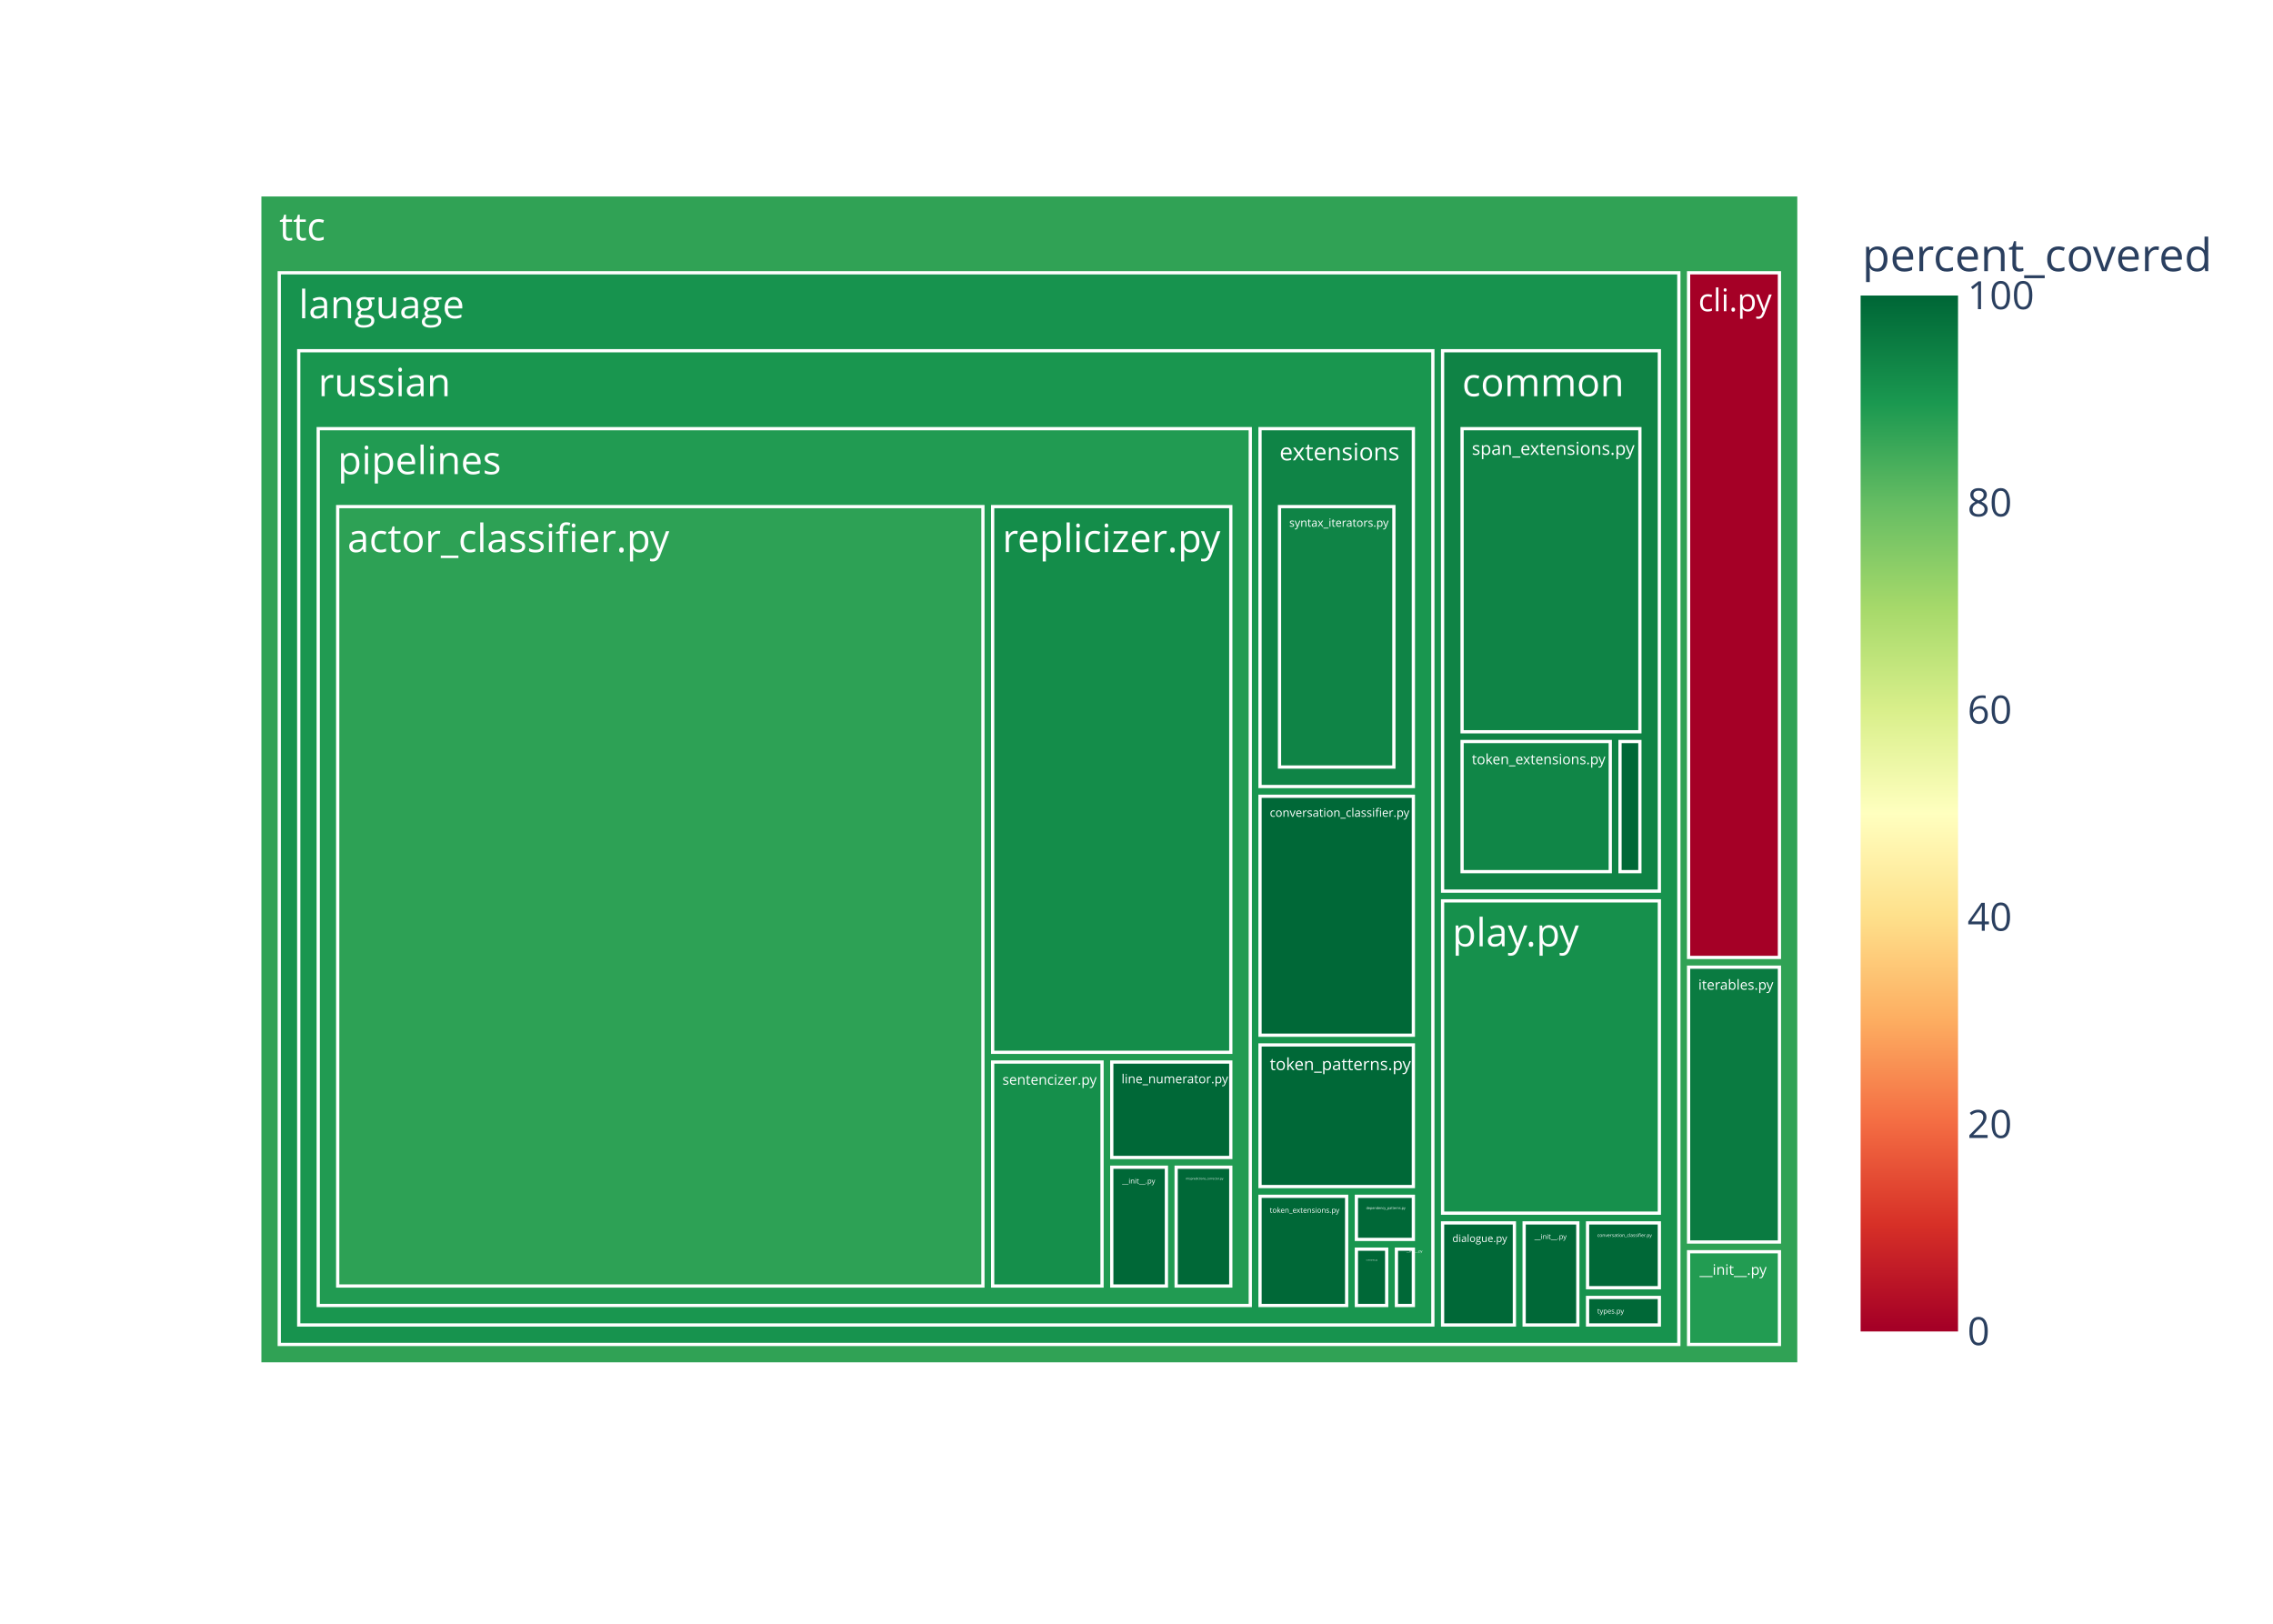
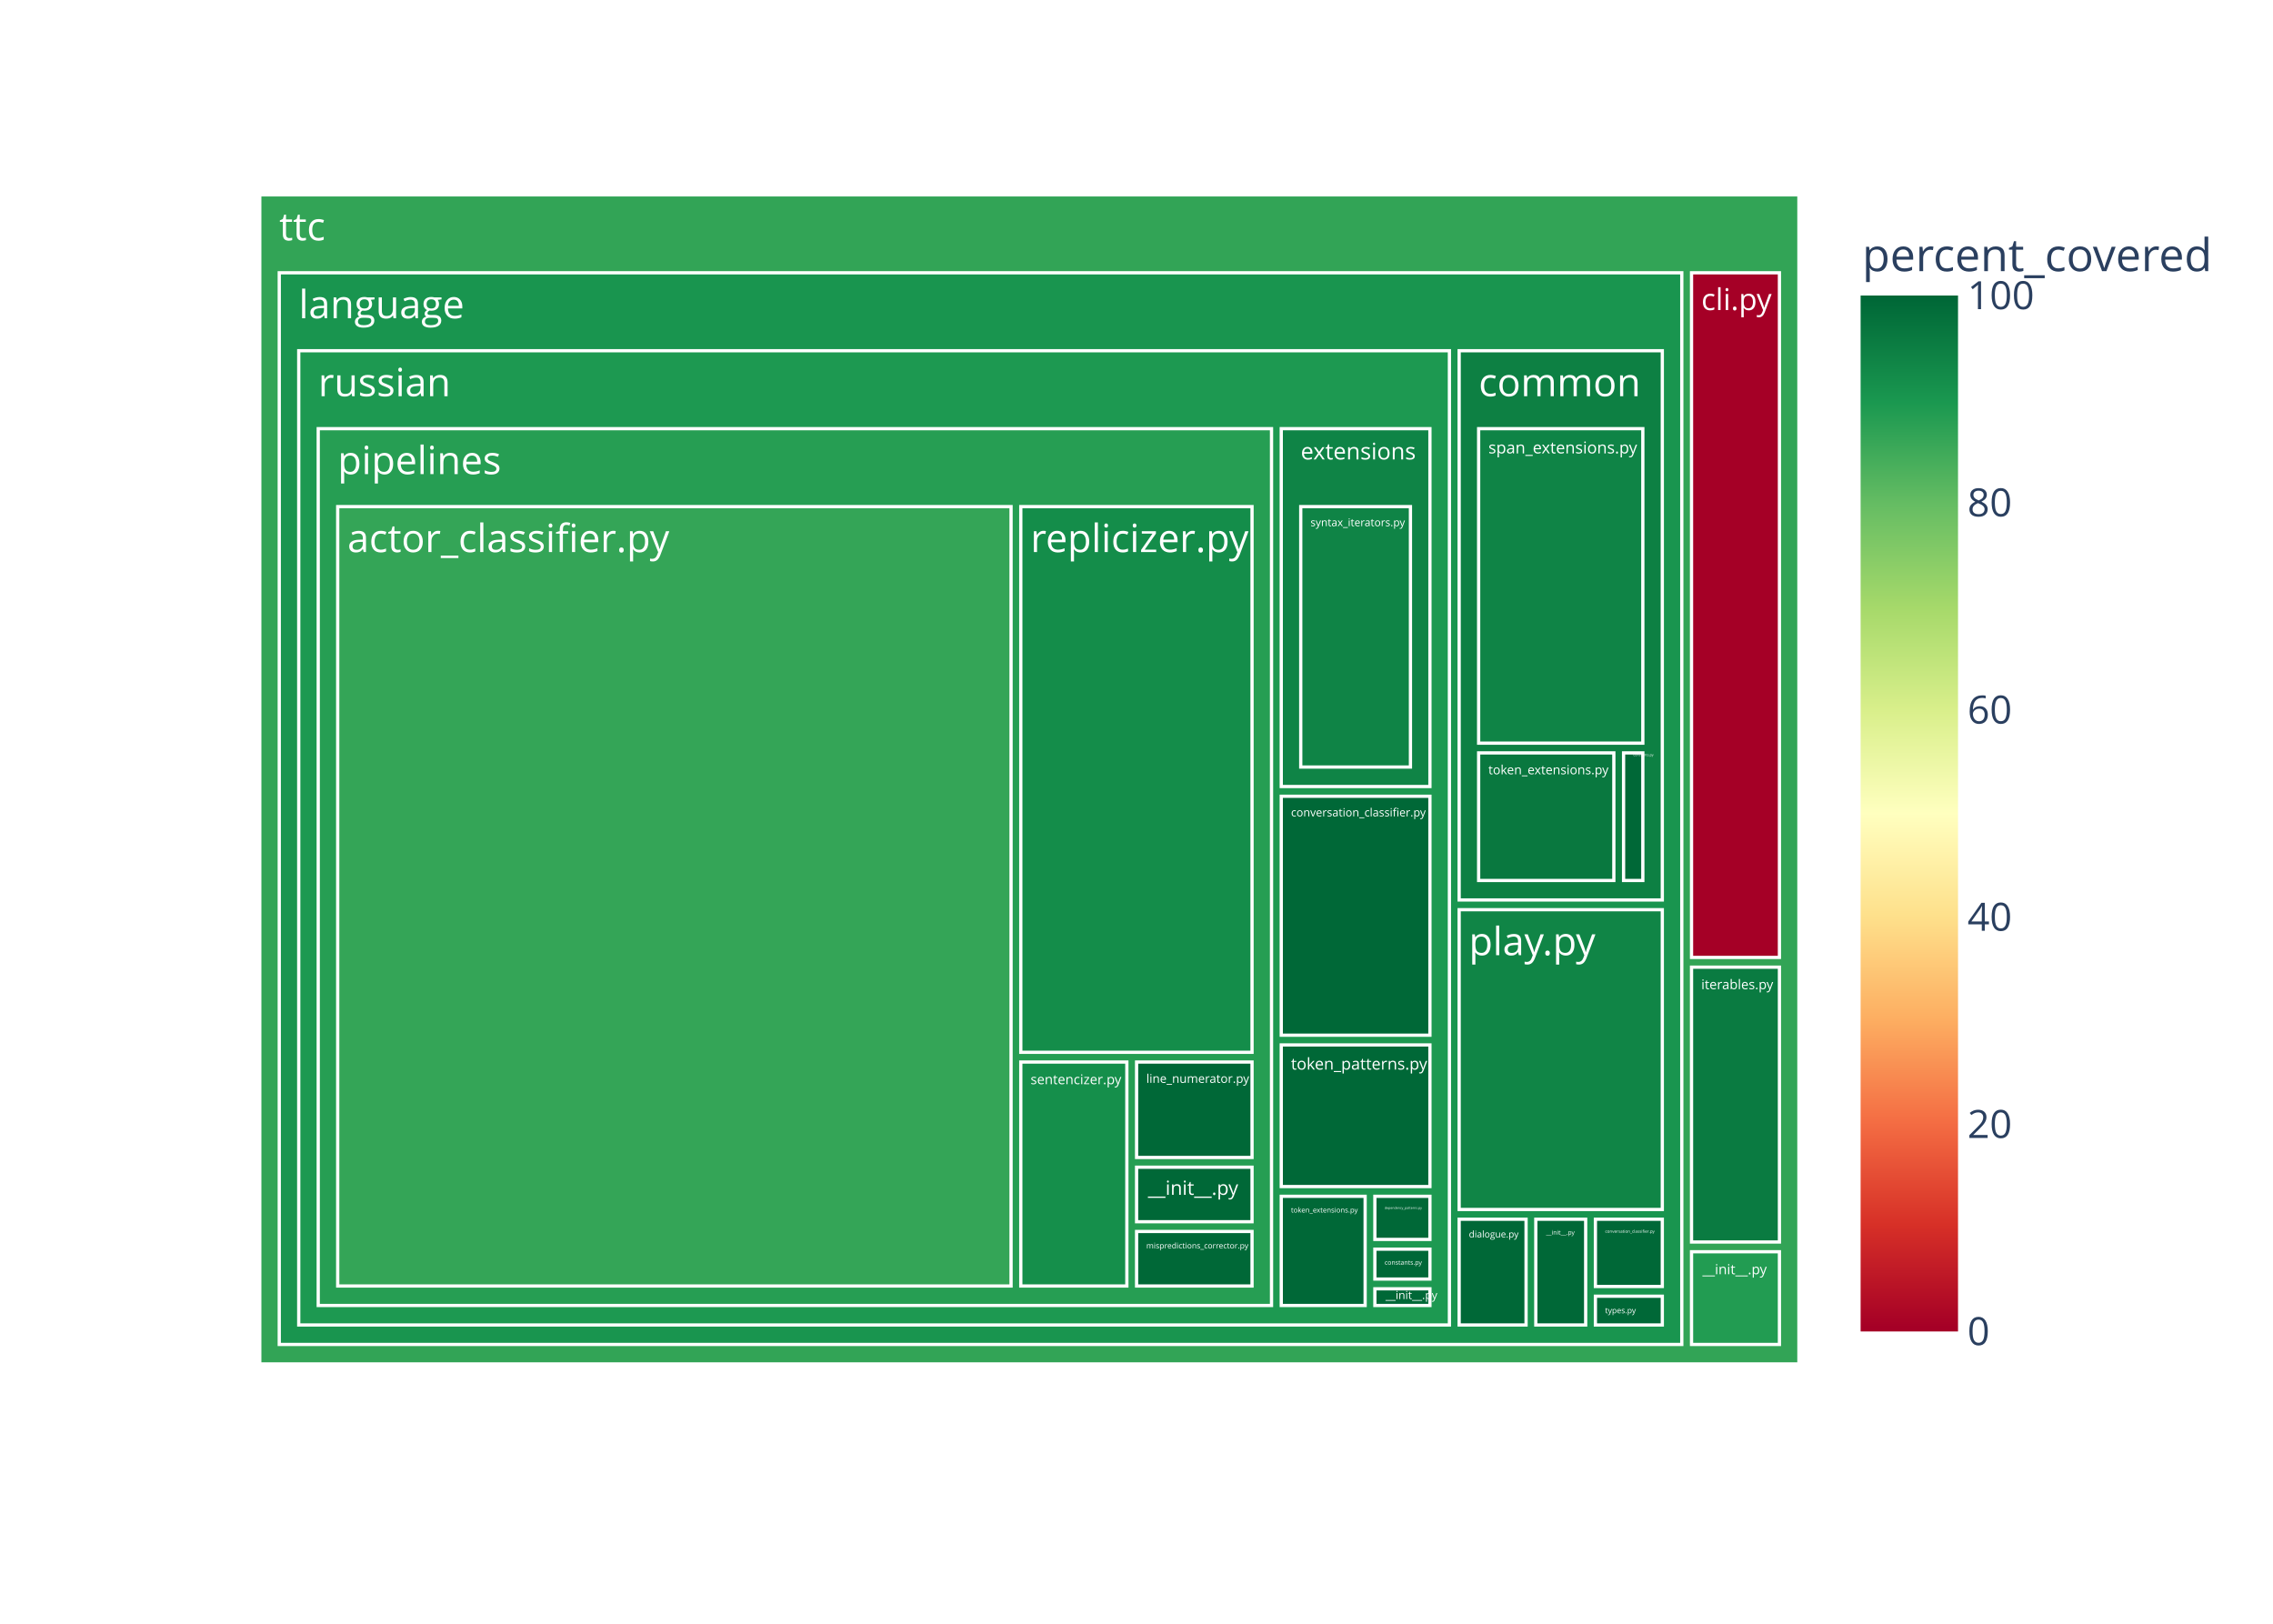
<svg xmlns="http://www.w3.org/2000/svg" class="main-svg" width="700" height="500" style="" viewBox="0 0 700 500">
  <rect x="0" y="0" width="700" height="500" style="fill: rgb(255, 255, 255); fill-opacity: 1;" />
-   <defs id="defs-b53e0e">
+   <defs id="defs-ddfe62">
    <g class="clips" />
    <g class="gradients">
-       <linearGradient x1="0" y1="1" x2="0" y2="0" gradientUnits="objectBoundingBox" id="gb53e0e-cbcoloraxis">
+       <linearGradient x1="0" y1="1" x2="0" y2="0" gradientUnits="objectBoundingBox" id="gddfe62-cbcoloraxis">
        <stop offset="0%" stop-color="rgb(165, 0, 38)" stop-opacity="1" />
        <stop offset="10%" stop-color="rgb(215, 48, 39)" stop-opacity="1" />
        <stop offset="20%" stop-color="rgb(244, 109, 67)" stop-opacity="1" />
        <stop offset="30%" stop-color="rgb(253, 174, 97)" stop-opacity="1" />
        <stop offset="40%" stop-color="rgb(254, 224, 139)" stop-opacity="1" />
        <stop offset="50%" stop-color="rgb(255, 255, 191)" stop-opacity="1" />
        <stop offset="60%" stop-color="rgb(217, 239, 139)" stop-opacity="1" />
        <stop offset="70%" stop-color="rgb(166, 217, 106)" stop-opacity="1" />
        <stop offset="80%" stop-color="rgb(102, 189, 99)" stop-opacity="1" />
        <stop offset="90%" stop-color="rgb(26, 152, 80)" stop-opacity="1" />
        <stop offset="100%" stop-color="rgb(0, 104, 55)" stop-opacity="1" />
      </linearGradient>
    </g>
    <g class="patterns" />
  </defs>
  <g class="bglayer" />
  <g class="layer-below">
    <g class="imagelayer" />
    <g class="shapelayer" />
  </g>
  <g class="cartesianlayer" />
  <g class="polarlayer" />
  <g class="smithlayer" />
  <g class="ternarylayer" />
  <g class="geolayer" />
  <g class="funnelarealayer" />
  <g class="pielayer" />
  <g class="iciclelayer" />
  <g class="treemaplayer">
    <g class="trace treemap" style="opacity: 1;">
      <g class="slice cursor-pointer">
-         <path class="surface" d="M80,60L554,60L554,420L80,420Z" style="pointer-events: none; stroke-width: 1; fill: rgb(48, 162, 85); fill-opacity: 1; stroke: rgb(255, 255, 255); stroke-opacity: 1; opacity: 1;" />
+         <path class="surface" d="M80,60L554,60L554,420L80,420Z" style="pointer-events: none; stroke-width: 1; fill: rgb(50, 164, 86); fill-opacity: 1; stroke: rgb(255, 255, 255); stroke-opacity: 1; opacity: 1;" />
        <g class="slicetext">
          <text data-notex="1" class="slicetext" text-anchor="start" x="0" y="0" style="font-family: 'Open Sans', verdana, arial, sans-serif; font-size: 12px; fill: rgb(255, 255, 255); fill-opacity: 1; white-space: pre;" transform="translate(86,74)">ttc</text>
        </g>
      </g>
      <g class="slice cursor-pointer">
-         <path class="surface" d="M86,84L517.022,84L517.022,414L86,414Z" style="pointer-events: none; stroke-width: 1; fill: rgb(23, 147, 78); fill-opacity: 1; stroke: rgb(255, 255, 255); stroke-opacity: 1; opacity: 1;" />
+         <path class="surface" d="M86,84L517.929,84L517.929,414L86,414Z" style="pointer-events: none; stroke-width: 1; fill: rgb(25, 149, 79); fill-opacity: 1; stroke: rgb(255, 255, 255); stroke-opacity: 1; opacity: 1;" />
        <g class="slicetext">
          <text data-notex="1" class="slicetext" text-anchor="start" x="0" y="0" style="font-family: 'Open Sans', verdana, arial, sans-serif; font-size: 12px; fill: rgb(255, 255, 255); fill-opacity: 1; white-space: pre;" transform="translate(92,98)">language</text>
        </g>
      </g>
      <g class="slice cursor-pointer">
-         <path class="surface" d="M520.022,84L548,84L548,294.821L520.022,294.821Z" style="pointer-events: none; stroke-width: 1; fill: rgb(165, 0, 38); fill-opacity: 1; stroke: rgb(255, 255, 255); stroke-opacity: 1; opacity: 1;" />
-         <g class="slicetext">
-           <text data-notex="1" class="slicetext" text-anchor="start" x="0" y="0" style="font-family: 'Open Sans', verdana, arial, sans-serif; font-size: 12px; fill: rgb(255, 255, 255); fill-opacity: 1; white-space: pre;" transform="translate(523.0217,95.84154)scale(0.8037764)">cli.py</text>
-         </g>
-       </g>
-       <g class="slice cursor-pointer">
-         <path class="surface" d="M520.022,297.821L548,297.821L548,382.453L520.022,382.453Z" style="pointer-events: none; stroke-width: 1; fill: rgb(10, 123, 65); fill-opacity: 1; stroke: rgb(255, 255, 255); stroke-opacity: 1; opacity: 1;" />
-         <g class="slicetext">
-           <text data-notex="1" class="slicetext" text-anchor="start" x="0" y="0" style="font-family: 'Open Sans', verdana, arial, sans-serif; font-size: 12px; fill: rgb(255, 255, 255); fill-opacity: 1; white-space: pre;" transform="translate(523.0217,304.7601)scale(0.3580979)">iterables.py</text>
-         </g>
-       </g>
-       <g class="slice cursor-pointer">
-         <path class="surface" d="M520.022,385.453L548,385.453L548,414L520.022,414Z" style="pointer-events: none; stroke-width: 1; fill: rgb(34, 156, 82); fill-opacity: 1; stroke: rgb(255, 255, 255); stroke-opacity: 1; opacity: 1;" />
-         <g class="slicetext">
-           <text data-notex="1" class="slicetext" text-anchor="start" x="0" y="0" style="font-family: 'Open Sans', verdana, arial, sans-serif; font-size: 12px; fill: rgb(255, 255, 255); fill-opacity: 1; white-space: pre;" transform="translate(523.394,392.547)scale(0.3722172)">__init__.py</text>
-         </g>
-       </g>
-       <g class="slice cursor-pointer">
-         <path class="surface" d="M92,108L441.266,108L441.266,408L92,408Z" style="pointer-events: none; stroke-width: 1; fill: rgb(25, 150, 79); fill-opacity: 1; stroke: rgb(255, 255, 255); stroke-opacity: 1; opacity: 1;" />
+         <path class="surface" d="M520.929,84L548,84L548,294.821L520.929,294.821Z" style="pointer-events: none; stroke-width: 1; fill: rgb(165, 0, 38); fill-opacity: 1; stroke: rgb(255, 255, 255); stroke-opacity: 1; opacity: 1;" />
+         <g class="slicetext">
+           <text data-notex="1" class="slicetext" text-anchor="start" x="0" y="0" style="font-family: 'Open Sans', verdana, arial, sans-serif; font-size: 12px; fill: rgb(255, 255, 255); fill-opacity: 1; white-space: pre;" transform="translate(523.9285,95.47675)scale(0.770614)">cli.py</text>
+         </g>
+       </g>
+       <g class="slice cursor-pointer">
+         <path class="surface" d="M520.929,297.821L548,297.821L548,382.453L520.929,382.453Z" style="pointer-events: none; stroke-width: 1; fill: rgb(10, 123, 65); fill-opacity: 1; stroke: rgb(255, 255, 255); stroke-opacity: 1; opacity: 1;" />
+         <g class="slicetext">
+           <text data-notex="1" class="slicetext" text-anchor="start" x="0" y="0" style="font-family: 'Open Sans', verdana, arial, sans-serif; font-size: 12px; fill: rgb(255, 255, 255); fill-opacity: 1; white-space: pre;" transform="translate(523.9285,304.5976)scale(0.3433235)">iterables.py</text>
+         </g>
+       </g>
+       <g class="slice cursor-pointer">
+         <path class="surface" d="M520.929,385.453L548,385.453L548,414L520.929,414Z" style="pointer-events: none; stroke-width: 1; fill: rgb(34, 156, 82); fill-opacity: 1; stroke: rgb(255, 255, 255); stroke-opacity: 1; opacity: 1;" />
+         <g class="slicetext">
+           <text data-notex="1" class="slicetext" text-anchor="start" x="0" y="0" style="font-family: 'Open Sans', verdana, arial, sans-serif; font-size: 12px; fill: rgb(255, 255, 255); fill-opacity: 1; white-space: pre;" transform="translate(524.2854,392.3781)scale(0.3568602)">__init__.py</text>
+         </g>
+       </g>
+       <g class="slice cursor-pointer">
+         <path class="surface" d="M92,108L446.365,108L446.365,408L92,408Z" style="pointer-events: none; stroke-width: 1; fill: rgb(29, 153, 81); fill-opacity: 1; stroke: rgb(255, 255, 255); stroke-opacity: 1; opacity: 1;" />
        <g class="slicetext">
          <text data-notex="1" class="slicetext" text-anchor="start" x="0" y="0" style="font-family: 'Open Sans', verdana, arial, sans-serif; font-size: 12px; fill: rgb(255, 255, 255); fill-opacity: 1; white-space: pre;" transform="translate(98,122)">russian</text>
        </g>
      </g>
      <g class="slice cursor-pointer">
-         <path class="surface" d="M444.266,108L511.022,108L511.022,274.405L444.266,274.405Z" style="pointer-events: none; stroke-width: 1; fill: rgb(15, 131, 69); fill-opacity: 1; stroke: rgb(255, 255, 255); stroke-opacity: 1; opacity: 1;" />
-         <g class="slicetext">
-           <text data-notex="1" class="slicetext" text-anchor="start" x="0" y="0" style="font-family: 'Open Sans', verdana, arial, sans-serif; font-size: 12px; fill: rgb(255, 255, 255); fill-opacity: 1; white-space: pre;" transform="translate(450.2661,122)">common</text>
-         </g>
-       </g>
-       <g class="slice cursor-pointer">
-         <path class="surface" d="M444.266,277.405L511.022,277.405L511.022,373.568L444.266,373.568Z" style="pointer-events: none; stroke-width: 1; fill: rgb(22, 144, 76); fill-opacity: 1; stroke: rgb(255, 255, 255); stroke-opacity: 1; opacity: 1;" />
-         <g class="slicetext">
-           <text data-notex="1" class="slicetext" text-anchor="start" x="0" y="0" style="font-family: 'Open Sans', verdana, arial, sans-serif; font-size: 12px; fill: rgb(255, 255, 255); fill-opacity: 1; white-space: pre;" transform="translate(447.2661,291.4045)">play.py</text>
-         </g>
-       </g>
-       <g class="slice cursor-pointer">
-         <path class="surface" d="M444.266,376.568L466.378,376.568L466.378,408L444.266,408Z" style="pointer-events: none; stroke-width: 1; fill: rgb(0, 104, 55); fill-opacity: 1; stroke: rgb(255, 255, 255); stroke-opacity: 1; opacity: 1;" />
-         <g class="slicetext">
-           <text data-notex="1" class="slicetext" text-anchor="start" x="0" y="0" style="font-family: 'Open Sans', verdana, arial, sans-serif; font-size: 12px; fill: rgb(255, 255, 255); fill-opacity: 1; white-space: pre;" transform="translate(447.2661,382.4551)scale(0.2624511)">dialogue.py</text>
-         </g>
-       </g>
-       <g class="slice cursor-pointer">
-         <path class="surface" d="M469.378,376.568L485.91,376.568L485.91,408L469.378,408Z" style="pointer-events: none; stroke-width: 1; fill: rgb(0, 104, 55); fill-opacity: 1; stroke: rgb(255, 255, 255); stroke-opacity: 1; opacity: 1;" />
-         <g class="slicetext">
-           <text data-notex="1" class="slicetext" text-anchor="start" x="0" y="0" style="font-family: 'Open Sans', verdana, arial, sans-serif; font-size: 12px; fill: rgb(255, 255, 255); fill-opacity: 1; white-space: pre;" transform="translate(472.5565,381.5301)scale(0.1783597)">__init__.py</text>
-         </g>
-       </g>
-       <g class="slice cursor-pointer">
-         <path class="surface" d="M488.91,376.568L511.022,376.568L511.022,396.523L488.91,396.523Z" style="pointer-events: none; stroke-width: 1; fill: rgb(0, 104, 55); fill-opacity: 1; stroke: rgb(255, 255, 255); stroke-opacity: 1; opacity: 1;" />
-         <g class="slicetext">
-           <text data-notex="1" class="slicetext" text-anchor="start" x="0" y="0" style="font-family: 'Open Sans', verdana, arial, sans-serif; font-size: 12px; fill: rgb(255, 255, 255); fill-opacity: 1; white-space: pre;" transform="translate(491.9097,380.8644)scale(0.1178346)">conversation_classifier.py</text>
-         </g>
-       </g>
-       <g class="slice cursor-pointer">
-         <path class="surface" d="M488.91,399.523L511.022,399.523L511.022,408L488.91,408Z" style="pointer-events: none; stroke-width: 1; fill: rgb(0, 104, 55); fill-opacity: 1; stroke: rgb(255, 255, 255); stroke-opacity: 1; opacity: 1;" />
-         <g class="slicetext">
-           <text data-notex="1" class="slicetext" text-anchor="start" x="0" y="0" style="font-family: 'Open Sans', verdana, arial, sans-serif; font-size: 12px; fill: rgb(255, 255, 255); fill-opacity: 1; white-space: pre;" transform="translate(491.9097,404.4692)scale(0.1769481)">types.py</text>
-         </g>
-       </g>
-       <g class="slice cursor-pointer">
-         <path class="surface" d="M98,132L385.038,132L385.038,402L98,402Z" style="pointer-events: none; stroke-width: 1; fill: rgb(33, 155, 82); fill-opacity: 1; stroke: rgb(255, 255, 255); stroke-opacity: 1; opacity: 1;" />
+         <path class="surface" d="M449.365,108L511.929,108L511.929,277.127L449.365,277.127Z" style="pointer-events: none; stroke-width: 1; fill: rgb(13, 128, 67); fill-opacity: 1; stroke: rgb(255, 255, 255); stroke-opacity: 1; opacity: 1;" />
+         <g class="slicetext">
+           <text data-notex="1" class="slicetext" text-anchor="start" x="0" y="0" style="font-family: 'Open Sans', verdana, arial, sans-serif; font-size: 12px; fill: rgb(255, 255, 255); fill-opacity: 1; white-space: pre;" transform="translate(455.3654,122)">common</text>
+         </g>
+       </g>
+       <g class="slice cursor-pointer">
+         <path class="surface" d="M449.365,280.127L511.929,280.127L511.929,372.437L449.365,372.437Z" style="pointer-events: none; stroke-width: 1; fill: rgb(16, 133, 70); fill-opacity: 1; stroke: rgb(255, 255, 255); stroke-opacity: 1; opacity: 1;" />
+         <g class="slicetext">
+           <text data-notex="1" class="slicetext" text-anchor="start" x="0" y="0" style="font-family: 'Open Sans', verdana, arial, sans-serif; font-size: 12px; fill: rgb(255, 255, 255); fill-opacity: 1; white-space: pre;" transform="translate(452.3654,294.1268)">play.py</text>
+         </g>
+       </g>
+       <g class="slice cursor-pointer">
+         <path class="surface" d="M449.365,375.437L469.968,375.437L469.968,408L449.365,408Z" style="pointer-events: none; stroke-width: 1; fill: rgb(0, 104, 55); fill-opacity: 1; stroke: rgb(255, 255, 255); stroke-opacity: 1; opacity: 1;" />
+         <g class="slicetext">
+           <text data-notex="1" class="slicetext" text-anchor="start" x="0" y="0" style="font-family: 'Open Sans', verdana, arial, sans-serif; font-size: 12px; fill: rgb(255, 255, 255); fill-opacity: 1; white-space: pre;" transform="translate(452.3654,381.0531)scale(0.2378659)">dialogue.py</text>
+         </g>
+       </g>
+       <g class="slice cursor-pointer">
+         <path class="surface" d="M472.968,375.437L488.326,375.437L488.326,408L472.968,408Z" style="pointer-events: none; stroke-width: 1; fill: rgb(0, 104, 55); fill-opacity: 1; stroke: rgb(255, 255, 255); stroke-opacity: 1; opacity: 1;" />
+         <g class="slicetext">
+           <text data-notex="1" class="slicetext" text-anchor="start" x="0" y="0" style="font-family: 'Open Sans', verdana, arial, sans-serif; font-size: 12px; fill: rgb(255, 255, 255); fill-opacity: 1; white-space: pre;" transform="translate(476.1266,380.1799)scale(0.1584789)">__init__.py</text>
+         </g>
+       </g>
+       <g class="slice cursor-pointer">
+         <path class="surface" d="M491.326,375.437L511.929,375.437L511.929,396.146L491.326,396.146Z" style="pointer-events: none; stroke-width: 1; fill: rgb(0, 104, 55); fill-opacity: 1; stroke: rgb(255, 255, 255); stroke-opacity: 1; opacity: 1;" />
+         <g class="slicetext">
+           <text data-notex="1" class="slicetext" text-anchor="start" x="0" y="0" style="font-family: 'Open Sans', verdana, arial, sans-serif; font-size: 12px; fill: rgb(255, 255, 255); fill-opacity: 1; white-space: pre;" transform="translate(494.3258,379.6114)scale(0.1067964)">conversation_classifier.py</text>
+         </g>
+       </g>
+       <g class="slice cursor-pointer">
+         <path class="surface" d="M491.326,399.146L511.929,399.146L511.929,408L491.326,408Z" style="pointer-events: none; stroke-width: 1; fill: rgb(0, 104, 55); fill-opacity: 1; stroke: rgb(255, 255, 255); stroke-opacity: 1; opacity: 1;" />
+         <g class="slicetext">
+           <text data-notex="1" class="slicetext" text-anchor="start" x="0" y="0" style="font-family: 'Open Sans', verdana, arial, sans-serif; font-size: 12px; fill: rgb(255, 255, 255); fill-opacity: 1; white-space: pre;" transform="translate(494.3258,404.3883)scale(0.20389)">types.py</text>
+         </g>
+       </g>
+       <g class="slice cursor-pointer">
+         <path class="surface" d="M98,132L391.58,132L391.58,402L98,402Z" style="pointer-events: none; stroke-width: 1; fill: rgb(38, 158, 83); fill-opacity: 1; stroke: rgb(255, 255, 255); stroke-opacity: 1; opacity: 1;" />
        <g class="slicetext">
          <text data-notex="1" class="slicetext" text-anchor="start" x="0" y="0" style="font-family: 'Open Sans', verdana, arial, sans-serif; font-size: 12px; fill: rgb(255, 255, 255); fill-opacity: 1; white-space: pre;" transform="translate(104,146)">pipelines</text>
        </g>
      </g>
      <g class="slice cursor-pointer">
-         <path class="surface" d="M388.038,132L435.266,132L435.266,242.195L388.038,242.195Z" style="pointer-events: none; stroke-width: 1; fill: rgb(15, 132, 70); fill-opacity: 1; stroke: rgb(255, 255, 255); stroke-opacity: 1; opacity: 1;" />
-         <g class="slicetext">
-           <text data-notex="1" class="slicetext" text-anchor="start" x="0" y="0" style="font-family: 'Open Sans', verdana, arial, sans-serif; font-size: 12px; fill: rgb(255, 255, 255); fill-opacity: 1; white-space: pre;" transform="translate(394.0378,141.754)scale(0.6140008)">extensions</text>
-         </g>
-       </g>
-       <g class="slice cursor-pointer">
-         <path class="surface" d="M388.038,245.195L435.266,245.195L435.266,318.768L388.038,318.768Z" style="pointer-events: none; stroke-width: 1; fill: rgb(0, 104, 55); fill-opacity: 1; stroke: rgb(255, 255, 255); stroke-opacity: 1; opacity: 1;" />
-         <g class="slicetext">
-           <text data-notex="1" class="slicetext" text-anchor="start" x="0" y="0" style="font-family: 'Open Sans', verdana, arial, sans-serif; font-size: 12px; fill: rgb(255, 255, 255); fill-opacity: 1; white-space: pre;" transform="translate(391.0378,251.5119)scale(0.3015211)">conversation_classifier.py</text>
-         </g>
-       </g>
-       <g class="slice cursor-pointer">
-         <path class="surface" d="M388.038,321.768L435.266,321.768L435.266,365.378L388.038,365.378Z" style="pointer-events: none; stroke-width: 1; fill: rgb(0, 104, 55); fill-opacity: 1; stroke: rgb(255, 255, 255); stroke-opacity: 1; opacity: 1;" />
-         <g class="slicetext">
-           <text data-notex="1" class="slicetext" text-anchor="start" x="0" y="0" style="font-family: 'Open Sans', verdana, arial, sans-serif; font-size: 12px; fill: rgb(255, 255, 255); fill-opacity: 1; white-space: pre;" transform="translate(391.0378,329.5218)scale(0.4321341)">token_patterns.py</text>
-         </g>
-       </g>
-       <g class="slice cursor-pointer">
-         <path class="surface" d="M388.038,368.378L414.718,368.378L414.718,402L388.038,402Z" style="pointer-events: none; stroke-width: 1; fill: rgb(0, 104, 55); fill-opacity: 1; stroke: rgb(255, 255, 255); stroke-opacity: 1; opacity: 1;" />
-         <g class="slicetext">
-           <text data-notex="1" class="slicetext" text-anchor="start" x="0" y="0" style="font-family: 'Open Sans', verdana, arial, sans-serif; font-size: 12px; fill: rgb(255, 255, 255); fill-opacity: 1; white-space: pre;" transform="translate(391.0378,373.4573)scale(0.1890235)">token_extensions.py</text>
-         </g>
-       </g>
-       <g class="slice cursor-pointer">
-         <path class="surface" d="M417.718,368.378L435.266,368.378L435.266,381.654L417.718,381.654Z" style="pointer-events: none; stroke-width: 1; fill: rgb(0, 104, 55); fill-opacity: 1; stroke: rgb(255, 255, 255); stroke-opacity: 1; opacity: 1;" />
-         <g class="slicetext">
-           <text data-notex="1" class="slicetext" text-anchor="start" x="0" y="0" style="font-family: 'Open Sans', verdana, arial, sans-serif; font-size: 12px; fill: rgb(255, 255, 255); fill-opacity: 1; white-space: pre;" transform="translate(420.7181,372.3445)scale(0.08785879)">dependency_patterns.py</text>
-         </g>
-       </g>
-       <g class="slice cursor-pointer">
-         <path class="surface" d="M417.718,384.654L427.047,384.654L427.047,402L417.718,402Z" style="pointer-events: none; stroke-width: 1; fill: rgb(0, 104, 55); fill-opacity: 1; stroke: rgb(255, 255, 255); stroke-opacity: 1; opacity: 1;" />
-         <g class="slicetext">
-           <text data-notex="1" class="slicetext" text-anchor="start" x="0" y="0" style="font-family: 'Open Sans', verdana, arial, sans-serif; font-size: 12px; fill: rgb(255, 255, 255); fill-opacity: 1; white-space: pre;" transform="translate(420.7181,388.1979)scale(0.04940651)">constants.py</text>
-         </g>
-       </g>
-       <g class="slice cursor-pointer">
-         <path class="surface" d="M430.047,384.654L435.266,384.654L435.266,402L430.047,402Z" style="pointer-events: none; stroke-width: 1; fill: rgb(0, 104, 55); fill-opacity: 1; stroke: rgb(255, 255, 255); stroke-opacity: 1; opacity: 1;" />
-         <g class="slicetext">
-           <text data-notex="1" class="slicetext" text-anchor="start" x="0" y="0" style="font-family: 'Open Sans', verdana, arial, sans-serif; font-size: 12px; fill: rgb(255, 255, 255); fill-opacity: 1; white-space: pre;" transform="translate(433.1353,385.6268)scale(0.08839038)">__init__.py</text>
-         </g>
-       </g>
-       <g class="slice cursor-pointer">
-         <path class="surface" d="M450.266,132L505.022,132L505.022,225.336L450.266,225.336Z" style="pointer-events: none; stroke-width: 1; fill: rgb(15, 132, 70); fill-opacity: 1; stroke: rgb(255, 255, 255); stroke-opacity: 1; opacity: 1;" />
-         <g class="slicetext">
-           <text data-notex="1" class="slicetext" text-anchor="start" x="0" y="0" style="font-family: 'Open Sans', verdana, arial, sans-serif; font-size: 12px; fill: rgb(255, 255, 255); fill-opacity: 1; white-space: pre;" transform="translate(453.2661,140.0558)scale(0.4596203)">span_extensions.py</text>
-         </g>
-       </g>
-       <g class="slice cursor-pointer">
-         <path class="surface" d="M450.266,228.336L495.902,228.336L495.902,268.405L450.266,268.405Z" style="pointer-events: none; stroke-width: 1; fill: rgb(16, 134, 71); fill-opacity: 1; stroke: rgb(255, 255, 255); stroke-opacity: 1; opacity: 1;" />
-         <g class="slicetext">
-           <text data-notex="1" class="slicetext" text-anchor="start" x="0" y="0" style="font-family: 'Open Sans', verdana, arial, sans-serif; font-size: 12px; fill: rgb(255, 255, 255); fill-opacity: 1; white-space: pre;" transform="translate(453.2661,235.3216)scale(0.3622859)">token_extensions.py</text>
-         </g>
-       </g>
-       <g class="slice cursor-pointer">
-         <path class="surface" d="M498.902,228.336L505.022,228.336L505.022,268.405L498.902,268.405Z" style="pointer-events: none; stroke-width: 1; fill: rgb(0, 104, 55); fill-opacity: 1; stroke: rgb(255, 255, 255); stroke-opacity: 1; opacity: 1;" />
-         <g class="slicetext">
-           <text data-notex="1" class="slicetext" text-anchor="start" x="0" y="0" style="font-family: 'Open Sans', verdana, arial, sans-serif; font-size: 12px; fill: rgb(255, 255, 255); fill-opacity: 1; white-space: pre;" transform="translate(501.9024,231.356)scale(0.001770904)">constants.py</text>
-         </g>
-       </g>
-       <g class="slice cursor-pointer">
-         <path class="surface" d="M104,156L302.702,156L302.702,396L104,396Z" style="pointer-events: none; stroke-width: 1; fill: rgb(45, 161, 85); fill-opacity: 1; stroke: rgb(255, 255, 255); stroke-opacity: 1; opacity: 1;" />
+         <path class="surface" d="M394.58,132L440.365,132L440.365,242.195L394.58,242.195Z" style="pointer-events: none; stroke-width: 1; fill: rgb(15, 132, 70); fill-opacity: 1; stroke: rgb(255, 255, 255); stroke-opacity: 1; opacity: 1;" />
+         <g class="slicetext">
+           <text data-notex="1" class="slicetext" text-anchor="start" x="0" y="0" style="font-family: 'Open Sans', verdana, arial, sans-serif; font-size: 12px; fill: rgb(255, 255, 255); fill-opacity: 1; white-space: pre;" transform="translate(400.5799,141.4774)scale(0.5888534)">extensions</text>
+         </g>
+       </g>
+       <g class="slice cursor-pointer">
+         <path class="surface" d="M394.58,245.195L440.365,245.195L440.365,318.768L394.58,318.768Z" style="pointer-events: none; stroke-width: 1; fill: rgb(0, 104, 55); fill-opacity: 1; stroke: rgb(255, 255, 255); stroke-opacity: 1; opacity: 1;" />
+         <g class="slicetext">
+           <text data-notex="1" class="slicetext" text-anchor="start" x="0" y="0" style="font-family: 'Open Sans', verdana, arial, sans-serif; font-size: 12px; fill: rgb(255, 255, 255); fill-opacity: 1; white-space: pre;" transform="translate(397.5799,251.3958)scale(0.290969)">conversation_classifier.py</text>
+         </g>
+       </g>
+       <g class="slice cursor-pointer">
+         <path class="surface" d="M394.58,321.768L440.365,321.768L440.365,365.378L394.58,365.378Z" style="pointer-events: none; stroke-width: 1; fill: rgb(0, 104, 55); fill-opacity: 1; stroke: rgb(255, 255, 255); stroke-opacity: 1; opacity: 1;" />
+         <g class="slicetext">
+           <text data-notex="1" class="slicetext" text-anchor="start" x="0" y="0" style="font-family: 'Open Sans', verdana, arial, sans-serif; font-size: 12px; fill: rgb(255, 255, 255); fill-opacity: 1; white-space: pre;" transform="translate(397.5799,329.3554)scale(0.4170111)">token_patterns.py</text>
+         </g>
+       </g>
+       <g class="slice cursor-pointer">
+         <path class="surface" d="M394.58,368.378L420.408,368.378L420.408,402L394.58,402Z" style="pointer-events: none; stroke-width: 1; fill: rgb(0, 104, 55); fill-opacity: 1; stroke: rgb(255, 255, 255); stroke-opacity: 1; opacity: 1;" />
+         <g class="slicetext">
+           <text data-notex="1" class="slicetext" text-anchor="start" x="0" y="0" style="font-family: 'Open Sans', verdana, arial, sans-serif; font-size: 12px; fill: rgb(255, 255, 255); fill-opacity: 1; white-space: pre;" transform="translate(397.5799,373.3716)scale(0.1812307)">token_extensions.py</text>
+         </g>
+       </g>
+       <g class="slice cursor-pointer">
+         <path class="surface" d="M423.408,368.378L440.365,368.378L440.365,381.654L423.408,381.654Z" style="pointer-events: none; stroke-width: 1; fill: rgb(0, 104, 55); fill-opacity: 1; stroke: rgb(255, 255, 255); stroke-opacity: 1; opacity: 1;" />
+         <g class="slicetext">
+           <text data-notex="1" class="slicetext" text-anchor="start" x="0" y="0" style="font-family: 'Open Sans', verdana, arial, sans-serif; font-size: 12px; fill: rgb(255, 255, 255); fill-opacity: 1; white-space: pre;" transform="translate(426.4077,372.2951)scale(0.08336805)">dependency_patterns.py</text>
+         </g>
+       </g>
+       <g class="slice cursor-pointer">
+         <path class="surface" d="M423.408,384.654L440.365,384.654L440.365,393.862L423.408,393.862Z" style="pointer-events: none; stroke-width: 1; fill: rgb(0, 104, 55); fill-opacity: 1; stroke: rgb(255, 255, 255); stroke-opacity: 1; opacity: 1;" />
+         <g class="slicetext">
+           <text data-notex="1" class="slicetext" text-anchor="start" x="0" y="0" style="font-family: 'Open Sans', verdana, arial, sans-serif; font-size: 12px; fill: rgb(255, 255, 255); fill-opacity: 1; white-space: pre;" transform="translate(426.4077,389.4435)scale(0.1626373)">constants.py</text>
+         </g>
+       </g>
+       <g class="slice cursor-pointer">
+         <path class="surface" d="M423.408,396.862L440.365,396.862L440.365,402L423.408,402Z" style="pointer-events: none; stroke-width: 1; fill: rgb(0, 104, 55); fill-opacity: 1; stroke: rgb(255, 255, 255); stroke-opacity: 1; opacity: 1;" />
+         <g class="slicetext">
+           <text data-notex="1" class="slicetext" text-anchor="start" x="0" y="0" style="font-family: 'Open Sans', verdana, arial, sans-serif; font-size: 12px; fill: rgb(255, 255, 255); fill-opacity: 1; white-space: pre;" transform="translate(426.6949,400.0209)scale(0.2871903)">__init__.py</text>
+         </g>
+       </g>
+       <g class="slice cursor-pointer">
+         <path class="surface" d="M455.365,132L505.929,132L505.929,228.841L455.365,228.841Z" style="pointer-events: none; stroke-width: 1; fill: rgb(15, 132, 70); fill-opacity: 1; stroke: rgb(255, 255, 255); stroke-opacity: 1; opacity: 1;" />
+         <g class="slicetext">
+           <text data-notex="1" class="slicetext" text-anchor="start" x="0" y="0" style="font-family: 'Open Sans', verdana, arial, sans-serif; font-size: 12px; fill: rgb(255, 255, 255); fill-opacity: 1; white-space: pre;" transform="translate(458.3654,139.6211)scale(0.4200975)">span_extensions.py</text>
+         </g>
+       </g>
+       <g class="slice cursor-pointer">
+         <path class="surface" d="M455.365,231.841L497.001,231.841L497.001,271.127L455.365,271.127Z" style="pointer-events: none; stroke-width: 1; fill: rgb(9, 120, 63); fill-opacity: 1; stroke: rgb(255, 255, 255); stroke-opacity: 1; opacity: 1;" />
+         <g class="slicetext">
+           <text data-notex="1" class="slicetext" text-anchor="start" x="0" y="0" style="font-family: 'Open Sans', verdana, arial, sans-serif; font-size: 12px; fill: rgb(255, 255, 255); fill-opacity: 1; white-space: pre;" transform="translate(458.3654,238.424)scale(0.3257215)">token_extensions.py</text>
+         </g>
+       </g>
+       <g class="slice cursor-pointer">
+         <path class="surface" d="M500.001,231.841L505.929,231.841L505.929,271.127L500.001,271.127Z" style="pointer-events: none; stroke-width: 1; fill: rgb(0, 104, 55); fill-opacity: 1; stroke: rgb(255, 255, 255); stroke-opacity: 1; opacity: 1;" />
+         <g class="slicetext">
+           <text data-notex="1" class="slicetext" text-anchor="start" x="0" y="0" style="font-family: 'Open Sans', verdana, arial, sans-serif; font-size: 12px; fill: rgb(255, 255, 255); fill-opacity: 1; white-space: pre;" transform="translate(503.0013,232.8088)scale(0.08797317)">constants.py</text>
+         </g>
+       </g>
+       <g class="slice cursor-pointer">
+         <path class="surface" d="M104,156L311.366,156L311.366,396L104,396Z" style="pointer-events: none; stroke-width: 1; fill: rgb(52, 165, 87); fill-opacity: 1; stroke: rgb(255, 255, 255); stroke-opacity: 1; opacity: 1;" />
        <g class="slicetext">
          <text data-notex="1" class="slicetext" text-anchor="start" x="0" y="0" style="font-family: 'Open Sans', verdana, arial, sans-serif; font-size: 12px; fill: rgb(255, 255, 255); fill-opacity: 1; white-space: pre;" transform="translate(107,170)">actor_classifier.py</text>
        </g>
      </g>
      <g class="slice cursor-pointer">
-         <path class="surface" d="M305.702,156L379.038,156L379.038,324.035L305.702,324.035Z" style="pointer-events: none; stroke-width: 1; fill: rgb(20, 141, 74); fill-opacity: 1; stroke: rgb(255, 255, 255); stroke-opacity: 1; opacity: 1;" />
-         <g class="slicetext">
-           <text data-notex="1" class="slicetext" text-anchor="start" x="0" y="0" style="font-family: 'Open Sans', verdana, arial, sans-serif; font-size: 12px; fill: rgb(255, 255, 255); fill-opacity: 1; white-space: pre;" transform="translate(308.7022,170)">replicizer.py</text>
-         </g>
-       </g>
-       <g class="slice cursor-pointer">
-         <path class="surface" d="M305.702,327.035L339.383,327.035L339.383,396L305.702,396Z" style="pointer-events: none; stroke-width: 1; fill: rgb(21, 143, 75); fill-opacity: 1; stroke: rgb(255, 255, 255); stroke-opacity: 1; opacity: 1;" />
-         <g class="slicetext">
-           <text data-notex="1" class="slicetext" text-anchor="start" x="0" y="0" style="font-family: 'Open Sans', verdana, arial, sans-serif; font-size: 12px; fill: rgb(255, 255, 255); fill-opacity: 1; white-space: pre;" transform="translate(308.7022,334.0035)scale(0.3608081)">sentencizer.py</text>
-         </g>
-       </g>
-       <g class="slice cursor-pointer">
-         <path class="surface" d="M342.383,327.035L379.038,327.035L379.038,356.419L342.383,356.419Z" style="pointer-events: none; stroke-width: 1; fill: rgb(0, 104, 55); fill-opacity: 1; stroke: rgb(255, 255, 255); stroke-opacity: 1; opacity: 1;" />
-         <g class="slicetext">
-           <text data-notex="1" class="slicetext" text-anchor="start" x="0" y="0" style="font-family: 'Open Sans', verdana, arial, sans-serif; font-size: 12px; fill: rgb(255, 255, 255); fill-opacity: 1; white-space: pre;" transform="translate(345.3829,333.5696)scale(0.3213614)">line_numerator.py</text>
-         </g>
-       </g>
-       <g class="slice cursor-pointer">
-         <path class="surface" d="M342.383,359.419L359.21,359.419L359.21,396L342.383,396Z" style="pointer-events: none; stroke-width: 1; fill: rgb(0, 104, 55); fill-opacity: 1; stroke: rgb(255, 255, 255); stroke-opacity: 1; opacity: 1;" />
-         <g class="slicetext">
-           <text data-notex="1" class="slicetext" text-anchor="start" x="0" y="0" style="font-family: 'Open Sans', verdana, arial, sans-serif; font-size: 12px; fill: rgb(255, 255, 255); fill-opacity: 1; white-space: pre;" transform="translate(345.5663,364.4361)scale(0.1833701)">__init__.py</text>
-         </g>
-       </g>
-       <g class="slice cursor-pointer">
-         <path class="surface" d="M362.21,359.419L379.038,359.419L379.038,396L362.21,396Z" style="pointer-events: none; stroke-width: 1; fill: rgb(0, 104, 55); fill-opacity: 1; stroke: rgb(255, 255, 255); stroke-opacity: 1; opacity: 1;" />
-         <g class="slicetext">
-           <text data-notex="1" class="slicetext" text-anchor="start" x="0" y="0" style="font-family: 'Open Sans', verdana, arial, sans-serif; font-size: 12px; fill: rgb(255, 255, 255); fill-opacity: 1; white-space: pre;" transform="translate(365.2104,363.2345)scale(0.07412876)">mispredictions_corrector.py</text>
-         </g>
-       </g>
-       <g class="slice cursor-pointer">
-         <path class="surface" d="M394.038,156L429.266,156L429.266,236.195L394.038,236.195Z" style="pointer-events: none; stroke-width: 1; fill: rgb(15, 132, 70); fill-opacity: 1; stroke: rgb(255, 255, 255); stroke-opacity: 1; opacity: 1;" />
-         <g class="slicetext">
-           <text data-notex="1" class="slicetext" text-anchor="start" x="0" y="0" style="font-family: 'Open Sans', verdana, arial, sans-serif; font-size: 12px; fill: rgb(255, 255, 255); fill-opacity: 1; white-space: pre;" transform="translate(397.0378,162.1922)scale(0.2901972)">syntax_iterators.py</text>
+         <path class="surface" d="M314.366,156L385.58,156L385.58,324.035L314.366,324.035Z" style="pointer-events: none; stroke-width: 1; fill: rgb(20, 141, 74); fill-opacity: 1; stroke: rgb(255, 255, 255); stroke-opacity: 1; opacity: 1;" />
+         <g class="slicetext">
+           <text data-notex="1" class="slicetext" text-anchor="start" x="0" y="0" style="font-family: 'Open Sans', verdana, arial, sans-serif; font-size: 12px; fill: rgb(255, 255, 255); fill-opacity: 1; white-space: pre;" transform="translate(317.3665,170)">replicizer.py</text>
+         </g>
+       </g>
+       <g class="slice cursor-pointer">
+         <path class="surface" d="M314.366,327.035L347.027,327.035L347.027,396L314.366,396Z" style="pointer-events: none; stroke-width: 1; fill: rgb(21, 143, 75); fill-opacity: 1; stroke: rgb(255, 255, 255); stroke-opacity: 1; opacity: 1;" />
+         <g class="slicetext">
+           <text data-notex="1" class="slicetext" text-anchor="start" x="0" y="0" style="font-family: 'Open Sans', verdana, arial, sans-serif; font-size: 12px; fill: rgb(255, 255, 255); fill-opacity: 1; white-space: pre;" transform="translate(317.3665,333.8573)scale(0.347516)">sentencizer.py</text>
+         </g>
+       </g>
+       <g class="slice cursor-pointer">
+         <path class="surface" d="M350.027,327.035L385.58,327.035L385.58,356.419L350.027,356.419Z" style="pointer-events: none; stroke-width: 1; fill: rgb(0, 104, 55); fill-opacity: 1; stroke: rgb(255, 255, 255); stroke-opacity: 1; opacity: 1;" />
+         <g class="slicetext">
+           <text data-notex="1" class="slicetext" text-anchor="start" x="0" y="0" style="font-family: 'Open Sans', verdana, arial, sans-serif; font-size: 12px; fill: rgb(255, 255, 255); fill-opacity: 1; white-space: pre;" transform="translate(353.0275,333.4425)scale(0.3098043)">line_numerator.py</text>
+         </g>
+       </g>
+       <g class="slice cursor-pointer">
+         <path class="surface" d="M350.027,359.419L385.58,359.419L385.58,376.21L350.027,376.21Z" style="pointer-events: none; stroke-width: 1; fill: rgb(0, 104, 55); fill-opacity: 1; stroke: rgb(255, 255, 255); stroke-opacity: 1; opacity: 1;" />
+         <g class="slicetext">
+           <text data-notex="1" class="slicetext" text-anchor="start" x="0" y="0" style="font-family: 'Open Sans', verdana, arial, sans-serif; font-size: 12px; fill: rgb(255, 255, 255); fill-opacity: 1; white-space: pre;" transform="translate(353.528,367.9244)scale(0.5004909)">__init__.py</text>
+         </g>
+       </g>
+       <g class="slice cursor-pointer">
+         <path class="surface" d="M350.027,379.21L385.58,379.21L385.58,396L350.027,396Z" style="pointer-events: none; stroke-width: 1; fill: rgb(0, 104, 55); fill-opacity: 1; stroke: rgb(255, 255, 255); stroke-opacity: 1; opacity: 1;" />
+         <g class="slicetext">
+           <text data-notex="1" class="slicetext" text-anchor="start" x="0" y="0" style="font-family: 'Open Sans', verdana, arial, sans-serif; font-size: 12px; fill: rgb(255, 255, 255); fill-opacity: 1; white-space: pre;" transform="translate(353.0275,384.4351)scale(0.2023272)">mispredictions_corrector.py</text>
+         </g>
+       </g>
+       <g class="slice cursor-pointer">
+         <path class="surface" d="M400.58,156L434.365,156L434.365,236.195L400.58,236.195Z" style="pointer-events: none; stroke-width: 1; fill: rgb(15, 132, 70); fill-opacity: 1; stroke: rgb(255, 255, 255); stroke-opacity: 1; opacity: 1;" />
+         <g class="slicetext">
+           <text data-notex="1" class="slicetext" text-anchor="start" x="0" y="0" style="font-family: 'Open Sans', verdana, arial, sans-serif; font-size: 12px; fill: rgb(255, 255, 255); fill-opacity: 1; white-space: pre;" transform="translate(403.5799,162.0346)scale(0.2758718)">syntax_iterators.py</text>
        </g>
      </g>
    </g>
  </g>
  <g class="sunburstlayer" />
  <g class="glimages" />
-   <defs id="topdefs-b53e0e">
+   <defs id="topdefs-ddfe62">
    <g class="clips" />
  </defs>
  <g class="layer-above">
    <g class="imagelayer" />
    <g class="shapelayer" />
  </g>
  <g class="infolayer">
    <g class="cbcoloraxis colorbar" transform="translate(80,60)">
      <rect class="cbbg" x="483" y="0" width="124.777" height="360" style="fill: rgb(0, 0, 0); fill-opacity: 0; stroke: rgb(68, 68, 68); stroke-opacity: 1; stroke-width: 0;" />
      <g class="cbfills" transform="translate(0,31)">
-         <rect class="cbfill gradient_filled" style="fill: url('#gb53e0e-cbcoloraxis');" x="493" y="0" width="30" height="319" />
+         <rect class="cbfill gradient_filled" style="fill: url('#gddfe62-cbcoloraxis');" x="493" y="0" width="30" height="319" />
      </g>
      <g class="cblines" transform="translate(0,31)" />
      <g class="cbaxis crisp" transform="translate(0,-60)">
        <g class="ycbcoloraxistick">
          <text text-anchor="start" x="525.9" y="4.2" transform="translate(0,410)" style="font-family: 'Open Sans', verdana, arial, sans-serif; font-size: 12px; fill: rgb(42, 63, 95); fill-opacity: 1; white-space: pre;">0</text>
        </g>
        <g class="ycbcoloraxistick">
          <text text-anchor="start" x="525.9" y="4.2" style="font-family: 'Open Sans', verdana, arial, sans-serif; font-size: 12px; fill: rgb(42, 63, 95); fill-opacity: 1; white-space: pre;" transform="translate(0,346.2)">20</text>
        </g>
        <g class="ycbcoloraxistick">
          <text text-anchor="start" x="525.9" y="4.2" style="font-family: 'Open Sans', verdana, arial, sans-serif; font-size: 12px; fill: rgb(42, 63, 95); fill-opacity: 1; white-space: pre;" transform="translate(0,282.4)">40</text>
        </g>
        <g class="ycbcoloraxistick">
          <text text-anchor="start" x="525.9" y="4.2" style="font-family: 'Open Sans', verdana, arial, sans-serif; font-size: 12px; fill: rgb(42, 63, 95); fill-opacity: 1; white-space: pre;" transform="translate(0,218.6)">60</text>
        </g>
        <g class="ycbcoloraxistick">
          <text text-anchor="start" x="525.9" y="4.2" style="font-family: 'Open Sans', verdana, arial, sans-serif; font-size: 12px; fill: rgb(42, 63, 95); fill-opacity: 1; white-space: pre;" transform="translate(0,154.8)">80</text>
        </g>
        <g class="ycbcoloraxistick">
          <text text-anchor="start" x="525.9" y="4.2" style="font-family: 'Open Sans', verdana, arial, sans-serif; font-size: 12px; fill: rgb(42, 63, 95); fill-opacity: 1; white-space: pre;" transform="translate(0,91)">100</text>
        </g>
      </g>
      <g class="cbtitleunshift" transform="translate(-80,-60)">
        <g class="cbtitle" transform="">
          <text class="ycbcoloraxistitle" x="573.48" y="83.5" text-anchor="start" style="opacity: 1; font-family: 'Open Sans', verdana, arial, sans-serif; font-size: 14px; fill: rgb(42, 63, 95); fill-opacity: 1; white-space: pre;">percent_covered</text>
        </g>
      </g>
      <rect class="cboutline" x="493" y="31" width="30" height="319" style="stroke: rgb(68, 68, 68); stroke-opacity: 1; fill: none; stroke-width: 0;" />
    </g>
    <g class="g-gtitle" />
  </g>
</svg>
